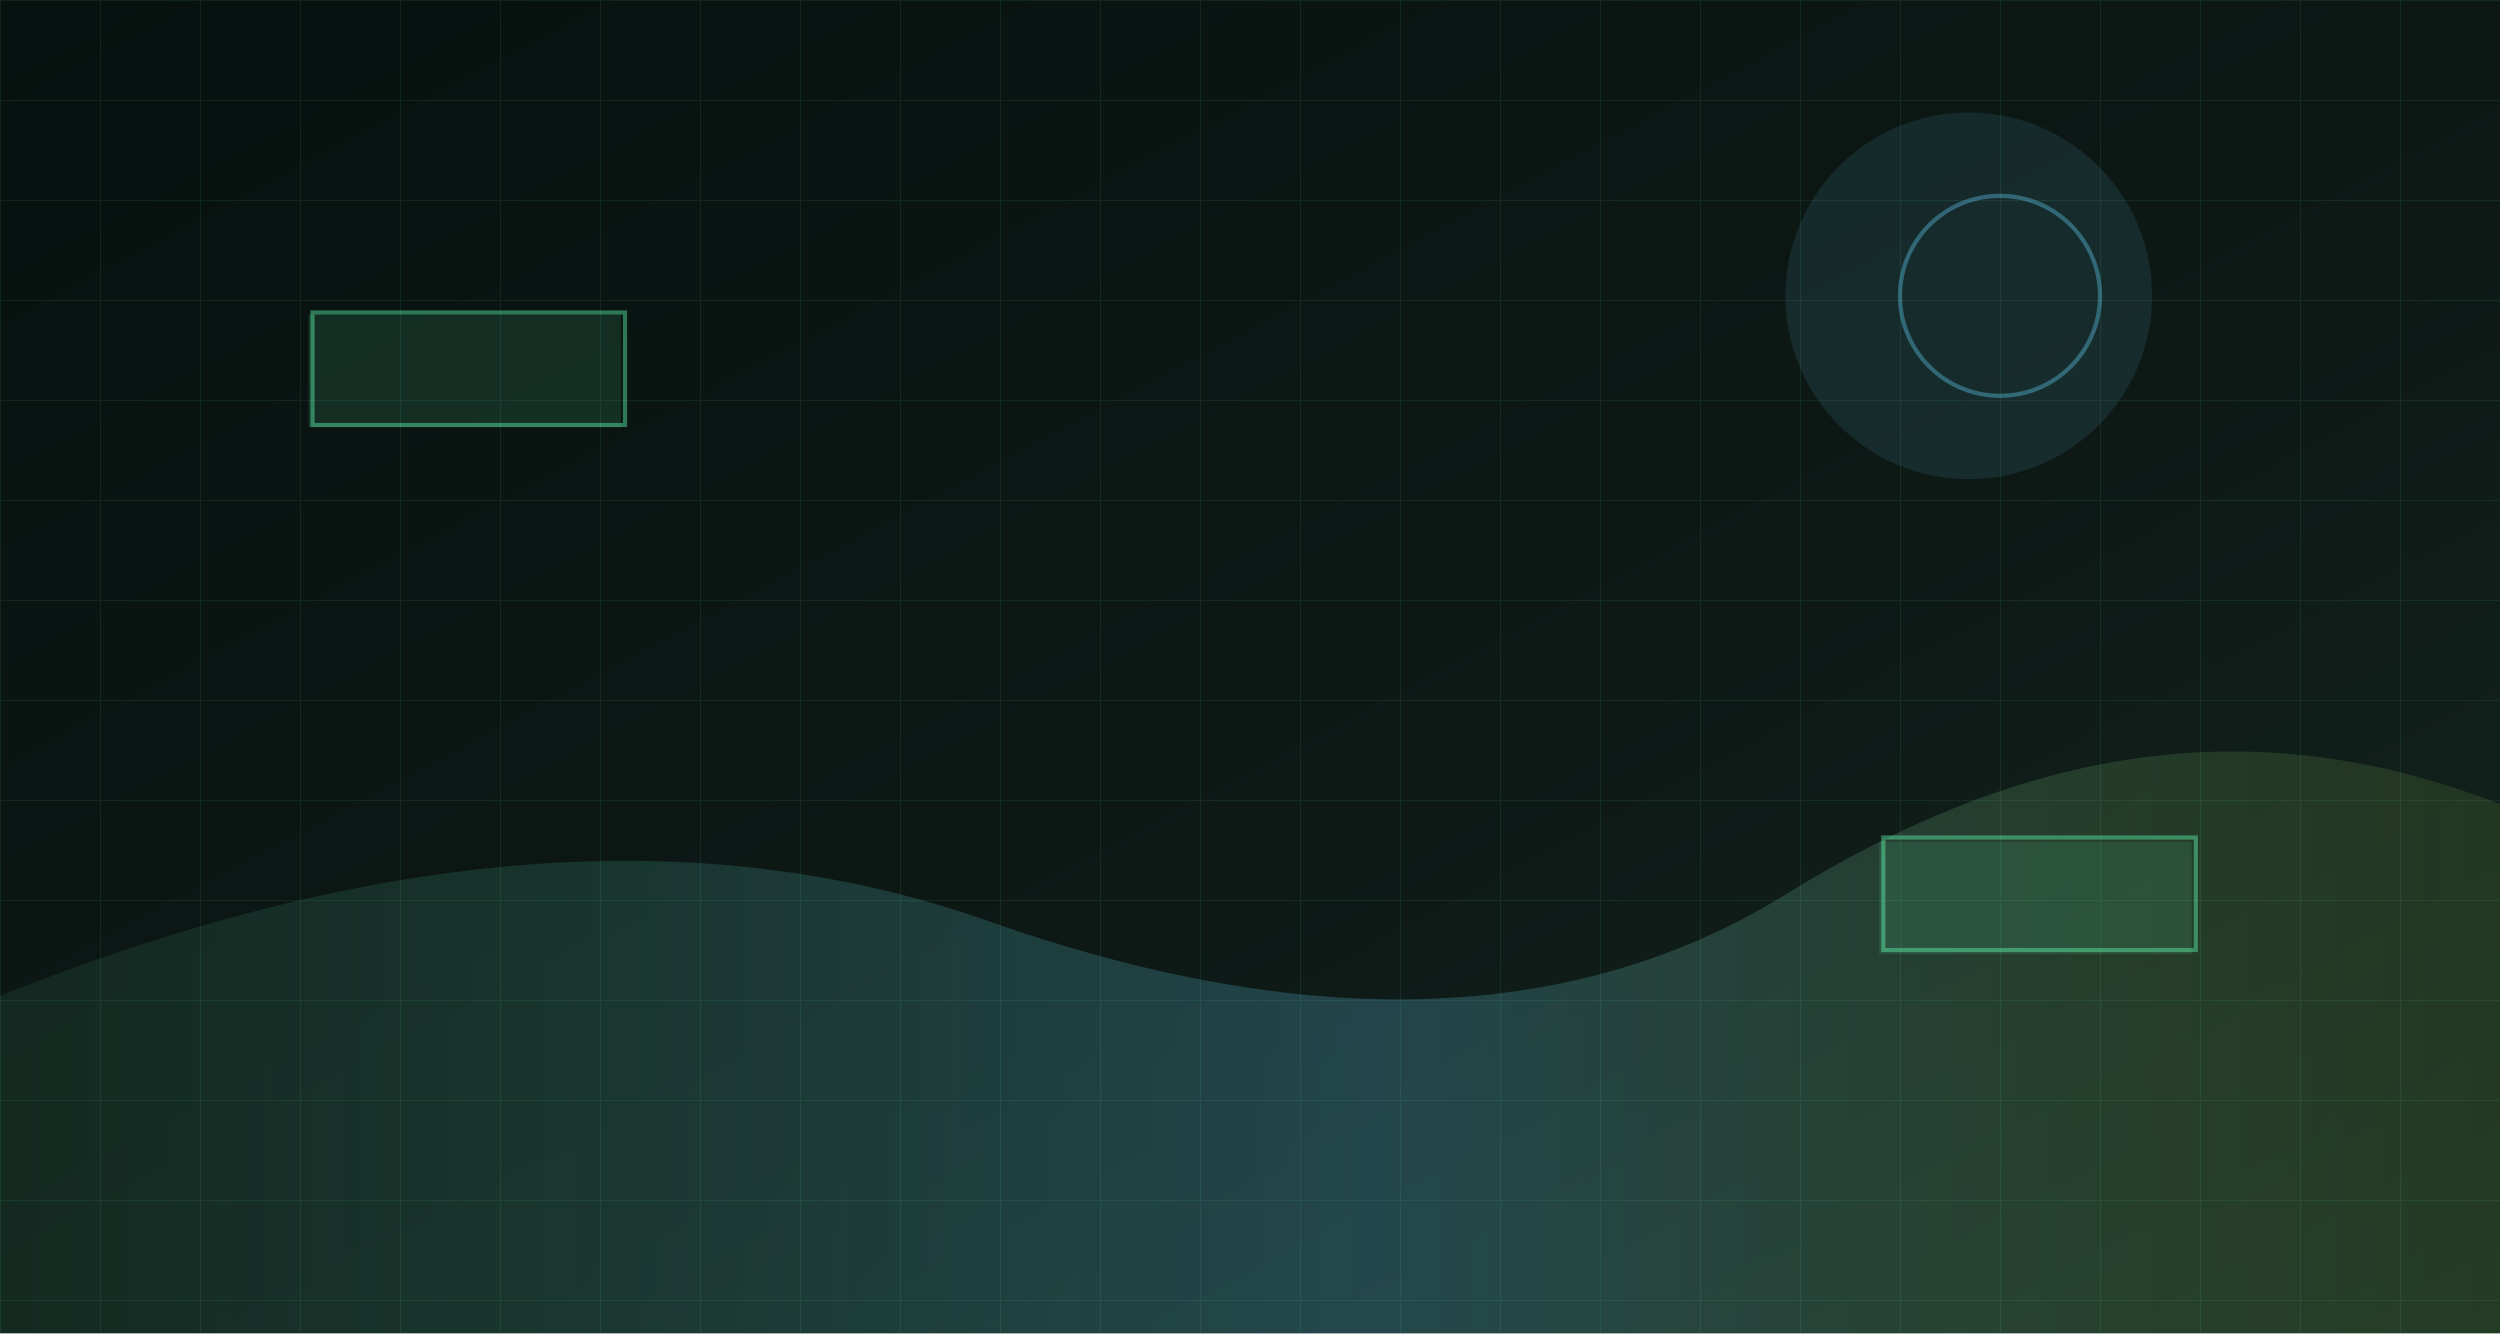
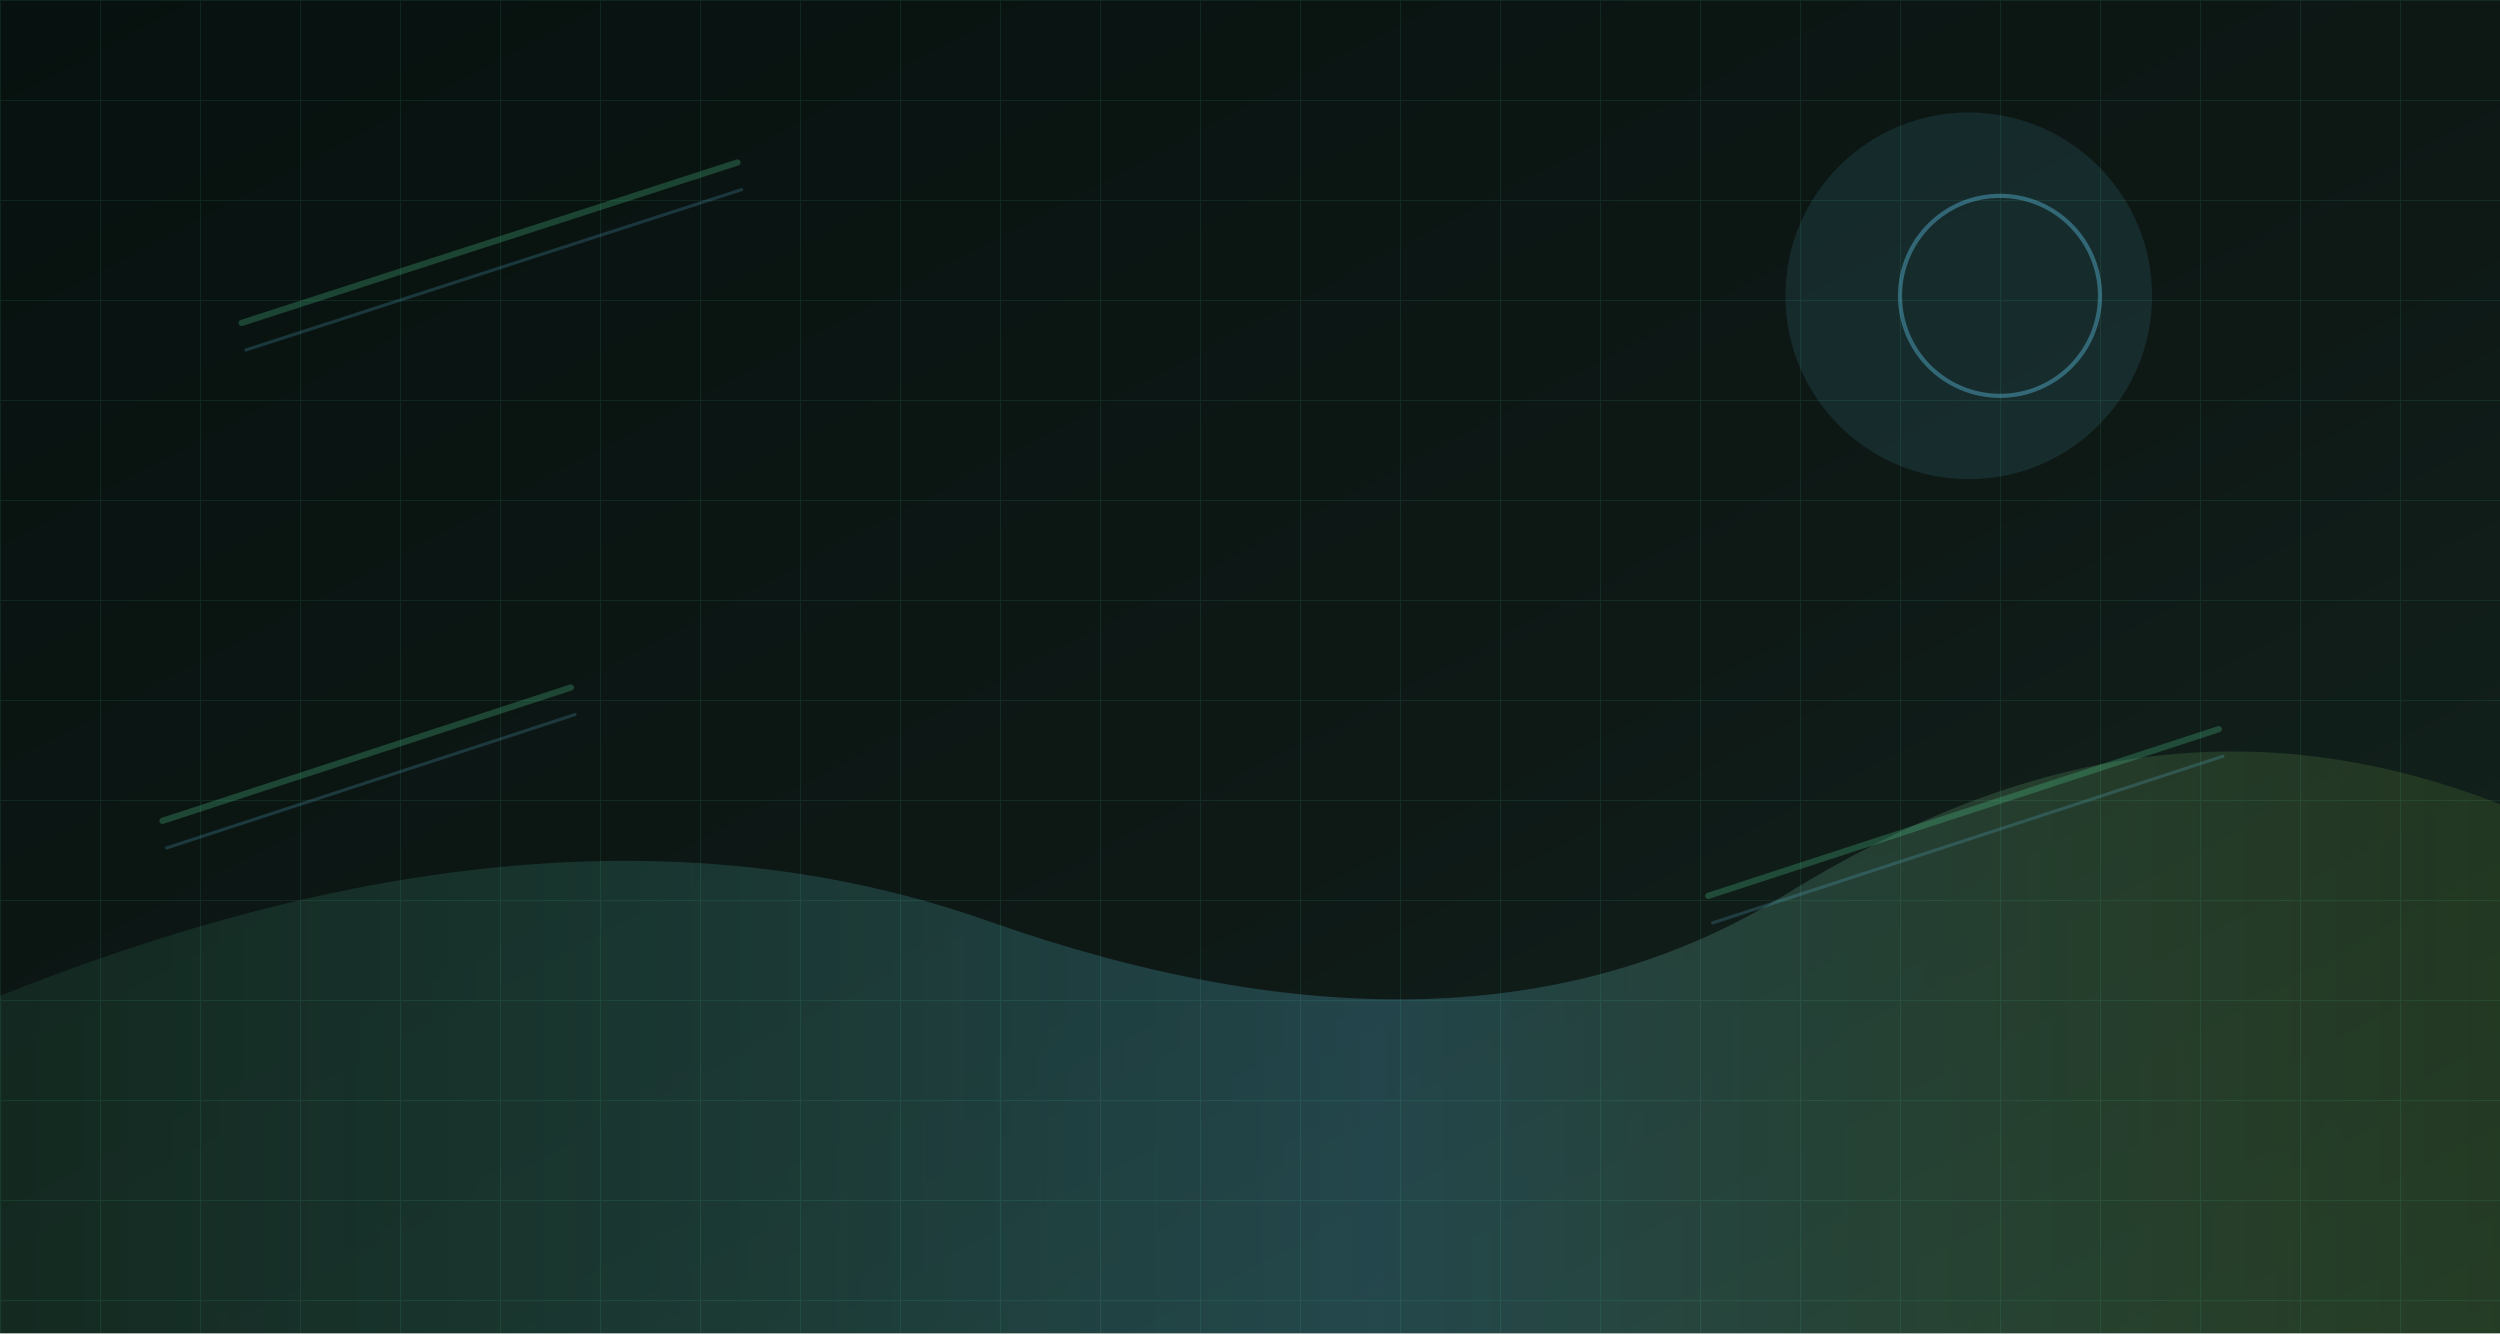
<svg xmlns="http://www.w3.org/2000/svg" viewBox="0 0 1200 640" role="img" aria-label="BloxTier arena grid">
  <defs>
    <linearGradient id="bg" x1="0" x2="1" y1="0" y2="1">
      <stop stop-color="#07110f" />
      <stop offset="0.58" stop-color="#0e1916" />
      <stop offset="1" stop-color="#14261f" />
    </linearGradient>
    <linearGradient id="lane" x1="0" x2="1">
      <stop stop-color="#5df2a9" stop-opacity="0.08" />
      <stop offset="0.55" stop-color="#68d8ff" stop-opacity="0.22" />
      <stop offset="1" stop-color="#b7ff5a" stop-opacity="0.1" />
    </linearGradient>
    <pattern id="grid" width="48" height="48" patternUnits="userSpaceOnUse">
      <path d="M48 0H0v48" fill="none" stroke="#5df2a9" stroke-opacity="0.09" />
    </pattern>
  </defs>
  <rect width="1200" height="640" fill="url(#bg)" />
  <rect width="1200" height="640" fill="url(#grid)" />
  <path d="M0 478c180-72 338-84 474-36 153 54 281 50 382-12 116-72 226-90 344-44v254H0z" fill="url(#lane)" />
  <circle cx="945" cy="142" r="88" fill="#68d8ff" opacity="0.1" />
  <circle cx="960" cy="142" r="48" fill="none" stroke="#68d8ff" stroke-width="2" opacity="0.35" />
-   <path d="M148 151h150v54H148zM902 404h150v54H902z" fill="#5df2a9" opacity="0.12" />
-   <path d="M150 150h150v54H150zM904 402h150v54H904z" fill="none" stroke="#5df2a9" stroke-width="2" opacity="0.45" />
+   <path d="M116 155 354 78M820 430l245-80M78 394l196-64" fill="none" stroke="#5df2a9" stroke-width="3" stroke-linecap="round" opacity="0.22" />
+   <path d="M118 168 356 91M822 443l245-80M80 407l196-64" fill="none" stroke="#68d8ff" stroke-width="1.5" stroke-linecap="round" opacity="0.18" />
</svg>
